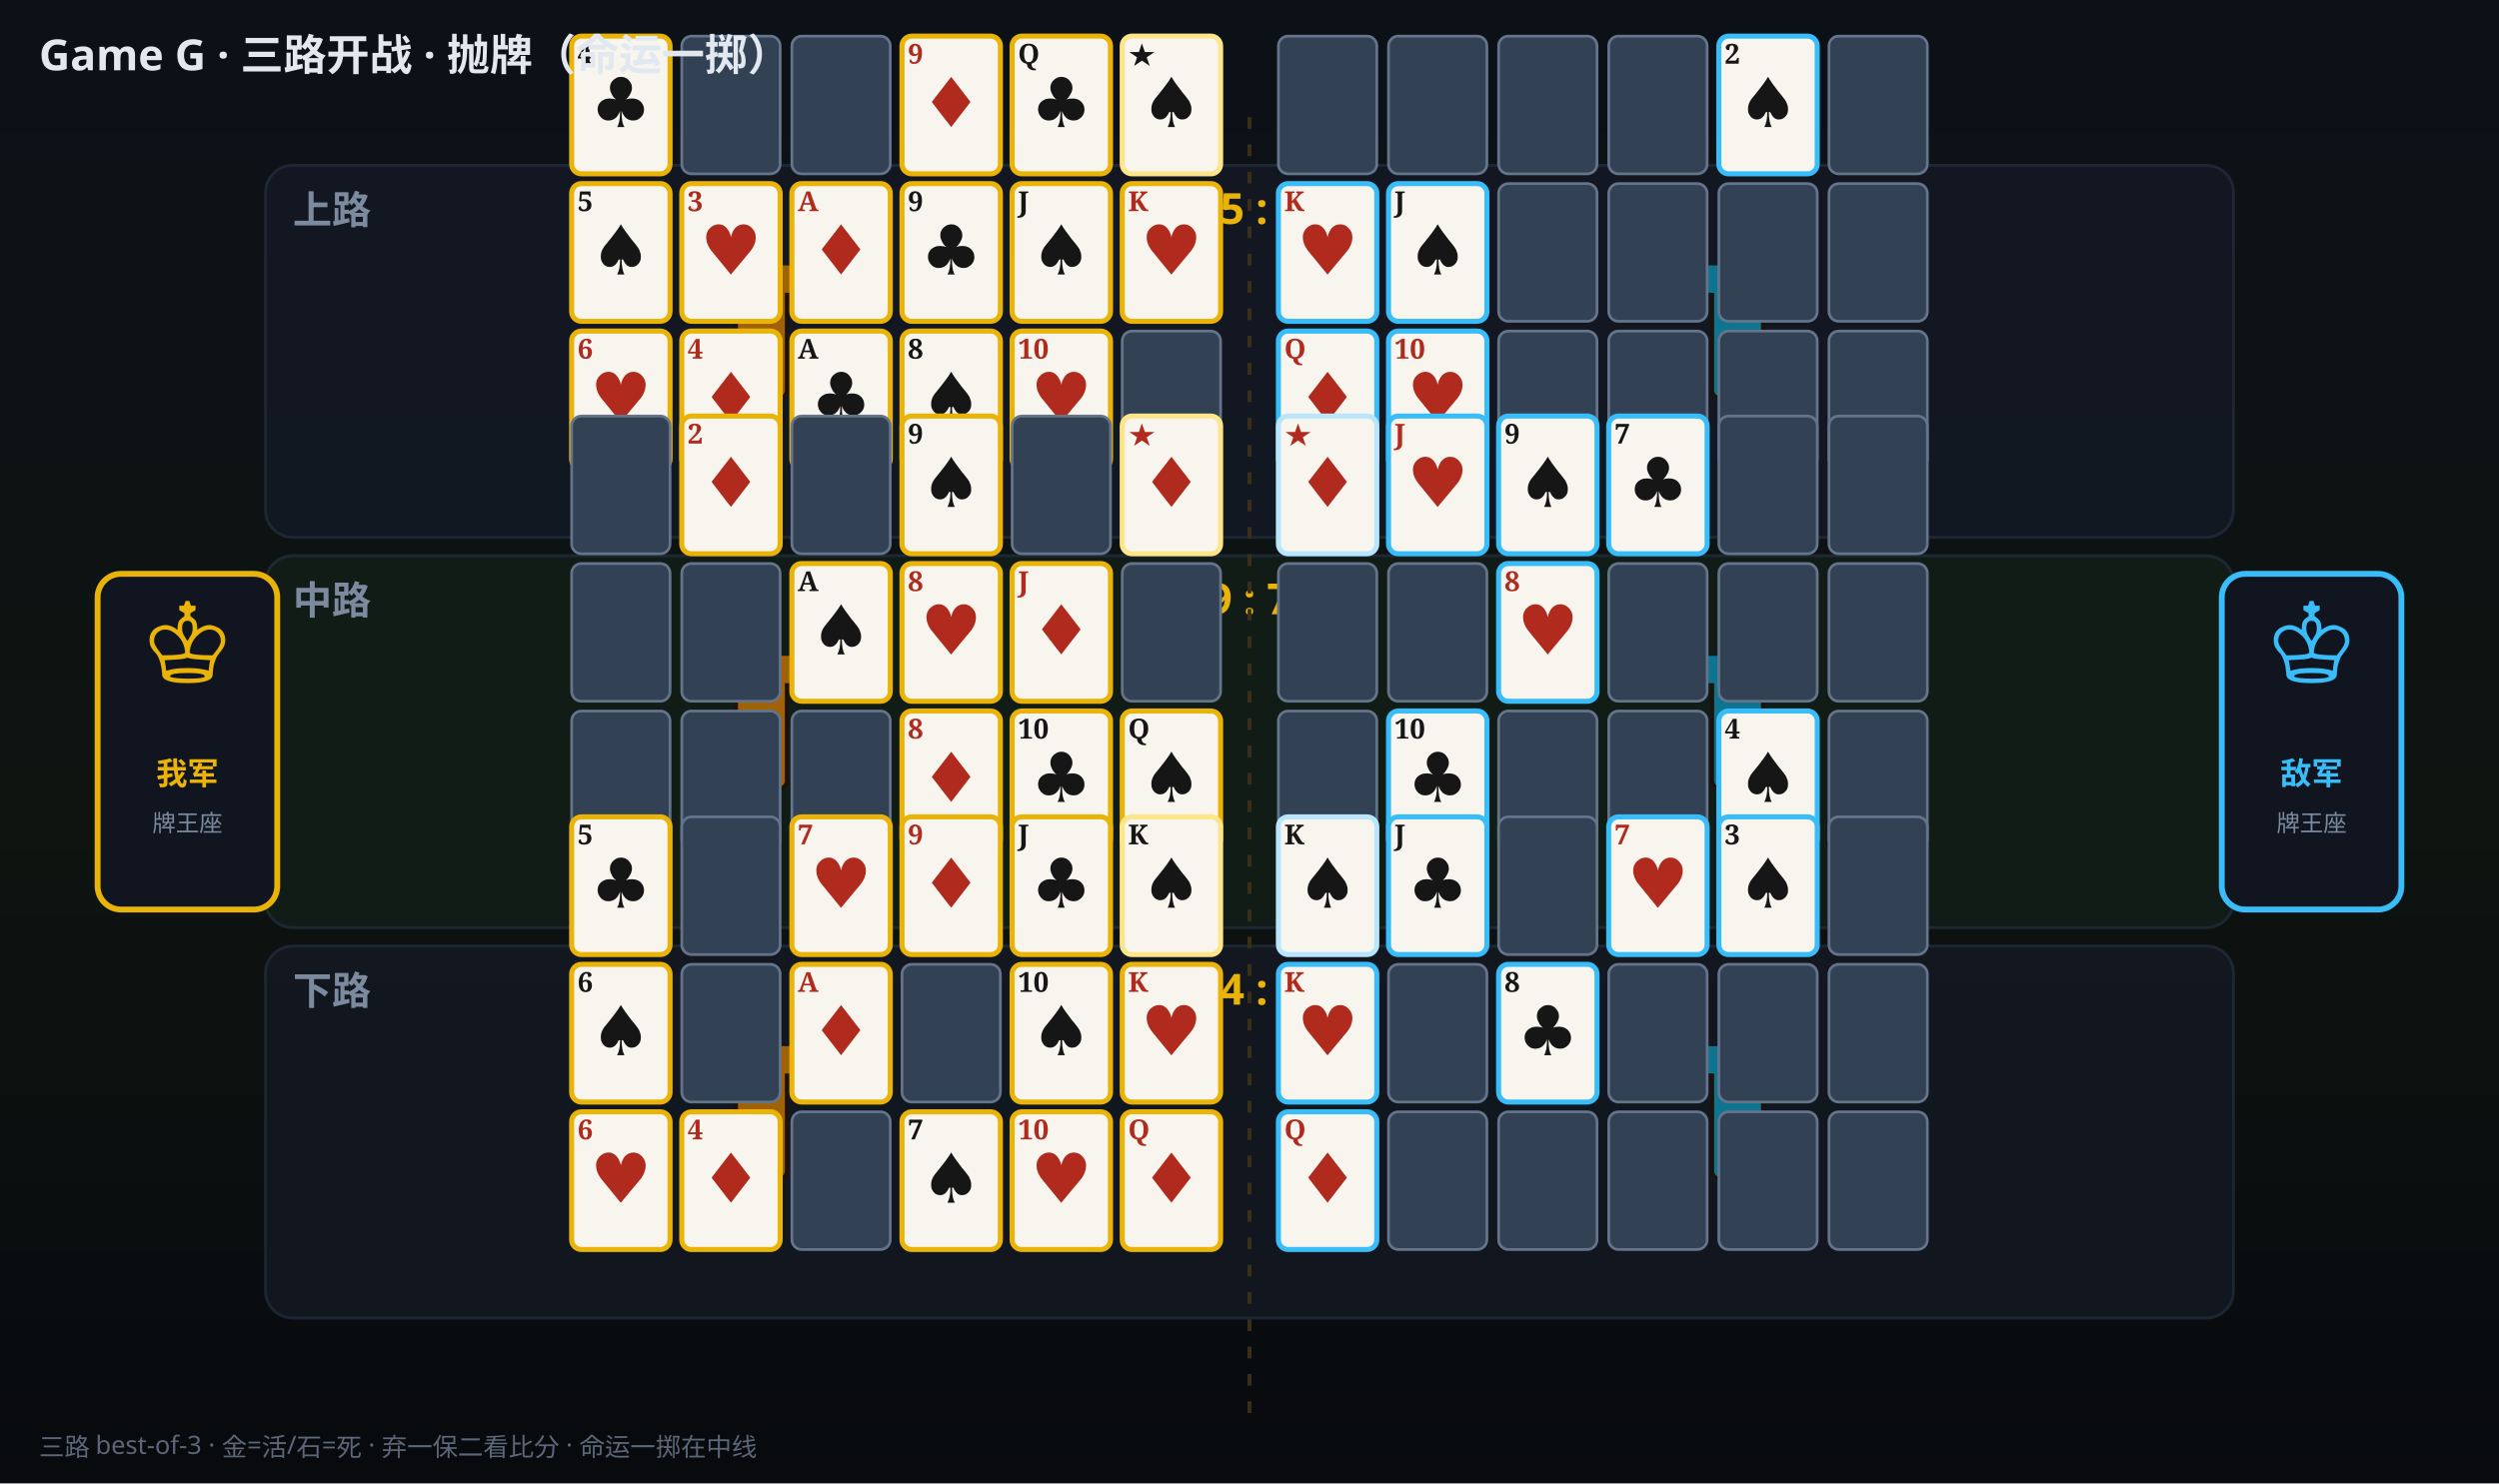
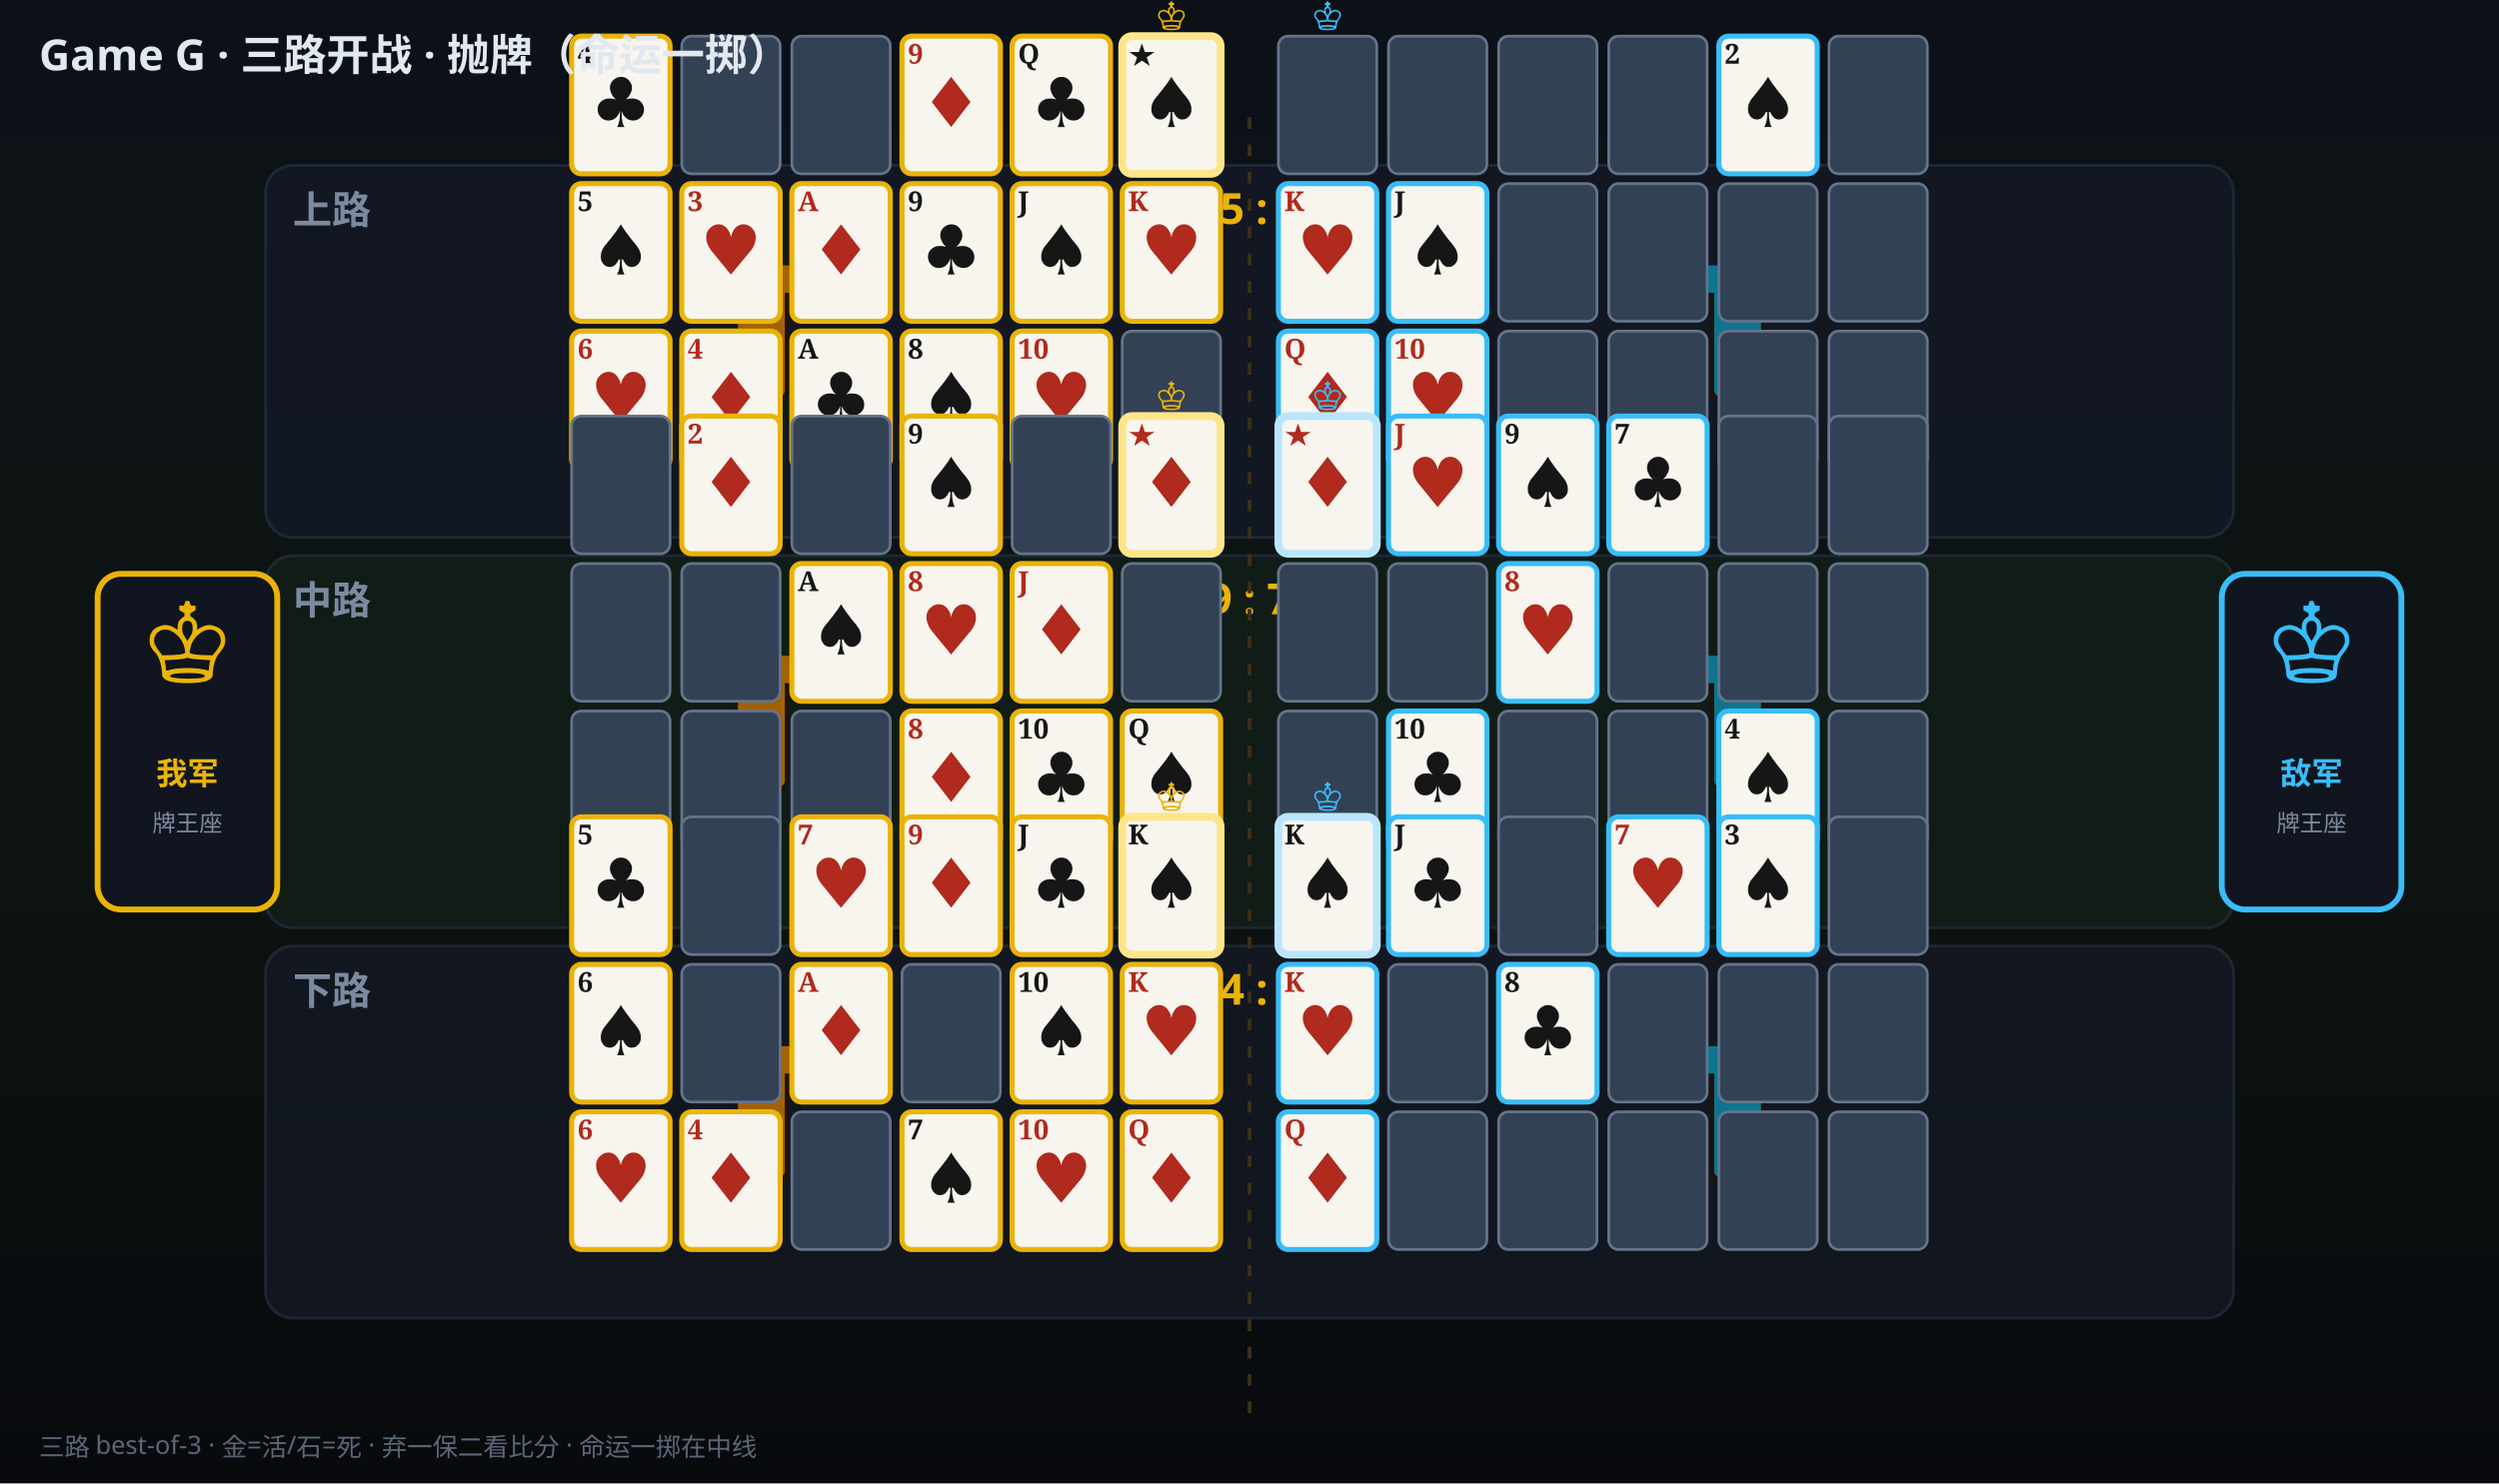
<svg xmlns="http://www.w3.org/2000/svg" width="1280" height="760" viewBox="0 0 1280 760">
  <defs>
    <radialGradient id="glow">
      <stop offset="0%" stop-color="#fff6cc" stop-opacity="0.95" />
      <stop offset="45%" stop-color="#f5c542" stop-opacity="0.7" />
      <stop offset="100%" stop-color="#f5c542" stop-opacity="0" />
    </radialGradient>
    <linearGradient id="ground" x1="0" y1="0" x2="0" y2="1">
      <stop offset="0%" stop-color="#0c1118" />
      <stop offset="55%" stop-color="#0e1410" />
      <stop offset="100%" stop-color="#080a0e" />
    </linearGradient>
  </defs>
  <rect width="1280" height="760" fill="url(#ground)" />
  <rect x="136" y="84.72" width="1008" height="190.56" rx="14" fill="#141a26" stroke="#243042" stroke-width="1.5" opacity="0.7" />
  <text x="150" y="114.72" font-family="system-ui" font-size="20" font-weight="700" fill="#7c8aa0">上路</text>
  <text x="640" y="114.72" text-anchor="middle" font-family="system-ui" font-size="22" font-weight="800" fill="#eab308">15 : 5</text>
  <rect x="136" y="284.72" width="1008" height="190.56" rx="14" fill="#13201a" stroke="#243042" stroke-width="1.5" opacity="0.7" />
  <text x="150" y="314.72" font-family="system-ui" font-size="20" font-weight="700" fill="#7c8aa0">中路</text>
  <text x="640" y="314.72" text-anchor="middle" font-family="system-ui" font-size="22" font-weight="800" fill="#eab308">9 : 7</text>
  <rect x="136" y="484.72" width="1008" height="190.56" rx="14" fill="#141a26" stroke="#243042" stroke-width="1.5" opacity="0.7" />
  <text x="150" y="514.72" font-family="system-ui" font-size="20" font-weight="700" fill="#7c8aa0">下路</text>
  <text x="640" y="514.72" text-anchor="middle" font-family="system-ui" font-size="22" font-weight="800" fill="#eab308">14 : 7</text>
  <line x1="640" y1="60" x2="640" y2="730" stroke="#3b2f1a" stroke-width="2" stroke-dasharray="6 8" />
  <g transform="translate(390,180)">
    <rect x="-13" y="-34" width="26" height="58" rx="4" fill="#a16207" stroke="#1e1208" stroke-width="2" />
    <rect x="-17" y="-44" width="34" height="14" rx="3" fill="#a16207" />
    <text x="0" y="-50" text-anchor="middle" font-size="13" fill="#cbd5e1">♜</text>
  </g>
  <g transform="translate(890,180)">
    <rect x="-13" y="-34" width="26" height="58" rx="4" fill="#0e7490" stroke="#1e1208" stroke-width="2" />
    <rect x="-17" y="-44" width="34" height="14" rx="3" fill="#0e7490" />
    <text x="0" y="-50" text-anchor="middle" font-size="13" fill="#cbd5e1">♜</text>
  </g>
  <g transform="translate(390,380)">
    <rect x="-13" y="-34" width="26" height="58" rx="4" fill="#a16207" stroke="#1e1208" stroke-width="2" />
    <rect x="-17" y="-44" width="34" height="14" rx="3" fill="#a16207" />
    <text x="0" y="-50" text-anchor="middle" font-size="13" fill="#cbd5e1">♜</text>
  </g>
  <g transform="translate(890,380)">
    <rect x="-13" y="-34" width="26" height="58" rx="4" fill="#0e7490" stroke="#1e1208" stroke-width="2" />
    <rect x="-17" y="-44" width="34" height="14" rx="3" fill="#0e7490" />
    <text x="0" y="-50" text-anchor="middle" font-size="13" fill="#cbd5e1">♜</text>
  </g>
  <g transform="translate(390,580)">
    <rect x="-13" y="-34" width="26" height="58" rx="4" fill="#a16207" stroke="#1e1208" stroke-width="2" />
    <rect x="-17" y="-44" width="34" height="14" rx="3" fill="#a16207" />
    <text x="0" y="-50" text-anchor="middle" font-size="13" fill="#cbd5e1">♜</text>
  </g>
  <g transform="translate(890,580)">
    <rect x="-13" y="-34" width="26" height="58" rx="4" fill="#0e7490" stroke="#1e1208" stroke-width="2" />
    <rect x="-17" y="-44" width="34" height="14" rx="3" fill="#0e7490" />
    <text x="0" y="-50" text-anchor="middle" font-size="13" fill="#cbd5e1">♜</text>
  </g>
  <g transform="translate(96,380)">
    <rect x="-46" y="-86" width="92" height="172" rx="12" fill="#10151f" stroke="#eab308" stroke-width="3" />
    <text x="0" y="-30" text-anchor="middle" font-size="64" fill="#eab308">♔</text>
    <text x="0" y="22" text-anchor="middle" font-family="system-ui" font-size="16" font-weight="700" fill="#eab308">我军</text>
    <text x="0" y="46" text-anchor="middle" font-family="system-ui" font-size="12" fill="#7c8aa0">牌王座</text>
  </g>
  <g transform="translate(1184,380)">
    <rect x="-46" y="-86" width="92" height="172" rx="12" fill="#10151f" stroke="#38bdf8" stroke-width="3" />
    <text x="0" y="-30" text-anchor="middle" font-size="64" fill="#38bdf8">♔</text>
    <text x="0" y="22" text-anchor="middle" font-family="system-ui" font-size="16" font-weight="700" fill="#38bdf8">敌军</text>
    <text x="0" y="46" text-anchor="middle" font-family="system-ui" font-size="12" fill="#7c8aa0">牌王座</text>
  </g>
  <g>
    <rect x="292.8" y="169.625" width="50.4" height="70.56" rx="5" fill="#f7f5ee" stroke="#eab308" stroke-width="2.6" />
    <text x="318" y="216.195" text-anchor="middle" font-family="Georgia,serif" font-weight="bold" font-size="35.28" fill="#b02a1e">♥</text>
    <text x="295.8" y="183.737" font-family="Georgia,serif" font-weight="bold" font-size="14.112" fill="#b02a1e">6</text>
  </g>
  <rect x="292.8" y="364.28" width="50.4" height="70.56" rx="5" fill="#334155" stroke="#64748b" stroke-width="1.4" />
  <g>
    <rect x="292.8" y="569.625" width="50.4" height="70.56" rx="5" fill="#f7f5ee" stroke="#eab308" stroke-width="2.6" />
    <text x="318" y="616.195" text-anchor="middle" font-family="Georgia,serif" font-weight="bold" font-size="35.28" fill="#b02a1e">♥</text>
    <text x="295.8" y="583.737" font-family="Georgia,serif" font-weight="bold" font-size="14.112" fill="#b02a1e">6</text>
  </g>
  <rect x="936.8" y="169.625" width="50.4" height="70.56" rx="5" fill="#334155" stroke="#64748b" stroke-width="1.4" />
  <rect x="936.8" y="364.28" width="50.4" height="70.56" rx="5" fill="#334155" stroke="#64748b" stroke-width="1.4" />
  <rect x="936.8" y="569.625" width="50.4" height="70.56" rx="5" fill="#334155" stroke="#64748b" stroke-width="1.4" />
  <g>
    <rect x="292.8" y="94.065" width="50.4" height="70.56" rx="5" fill="#f7f5ee" stroke="#eab308" stroke-width="2.6" />
    <text x="318" y="140.635" text-anchor="middle" font-family="Georgia,serif" font-weight="bold" font-size="35.28" fill="#161616">♠</text>
    <text x="295.8" y="108.177" font-family="Georgia,serif" font-weight="bold" font-size="14.112" fill="#161616">5</text>
  </g>
  <rect x="292.8" y="288.72" width="50.4" height="70.56" rx="5" fill="#334155" stroke="#64748b" stroke-width="1.4" />
  <g>
    <rect x="292.8" y="494.065" width="50.4" height="70.56" rx="5" fill="#f7f5ee" stroke="#eab308" stroke-width="2.6" />
    <text x="318" y="540.635" text-anchor="middle" font-family="Georgia,serif" font-weight="bold" font-size="35.28" fill="#161616">♠</text>
    <text x="295.8" y="508.177" font-family="Georgia,serif" font-weight="bold" font-size="14.112" fill="#161616">6</text>
  </g>
  <rect x="936.8" y="94.065" width="50.4" height="70.56" rx="5" fill="#334155" stroke="#64748b" stroke-width="1.4" />
  <rect x="936.8" y="288.72" width="50.4" height="70.56" rx="5" fill="#334155" stroke="#64748b" stroke-width="1.4" />
  <rect x="936.8" y="494.065" width="50.4" height="70.56" rx="5" fill="#334155" stroke="#64748b" stroke-width="1.4" />
  <g>
    <rect x="292.8" y="18.505" width="50.4" height="70.56" rx="5" fill="#f7f5ee" stroke="#eab308" stroke-width="2.6" />
    <text x="318" y="65.075" text-anchor="middle" font-family="Georgia,serif" font-weight="bold" font-size="35.28" fill="#161616">♣</text>
    <text x="295.8" y="32.617" font-family="Georgia,serif" font-weight="bold" font-size="14.112" fill="#161616">4</text>
  </g>
  <rect x="292.8" y="213.16" width="50.4" height="70.56" rx="5" fill="#334155" stroke="#64748b" stroke-width="1.4" />
  <g>
    <rect x="292.8" y="418.505" width="50.4" height="70.56" rx="5" fill="#f7f5ee" stroke="#eab308" stroke-width="2.6" />
    <text x="318" y="465.075" text-anchor="middle" font-family="Georgia,serif" font-weight="bold" font-size="35.28" fill="#161616">♣</text>
    <text x="295.8" y="432.617" font-family="Georgia,serif" font-weight="bold" font-size="14.112" fill="#161616">5</text>
  </g>
  <rect x="936.8" y="18.505" width="50.4" height="70.56" rx="5" fill="#334155" stroke="#64748b" stroke-width="1.4" />
  <rect x="936.8" y="213.16" width="50.4" height="70.56" rx="5" fill="#334155" stroke="#64748b" stroke-width="1.4" />
  <rect x="936.8" y="418.505" width="50.4" height="70.56" rx="5" fill="#334155" stroke="#64748b" stroke-width="1.4" />
  <g>
    <rect x="349.2" y="169.625" width="50.4" height="70.56" rx="5" fill="#f7f5ee" stroke="#eab308" stroke-width="2.6" />
    <text x="374.4" y="216.195" text-anchor="middle" font-family="Georgia,serif" font-weight="bold" font-size="35.28" fill="#b02a1e">♦</text>
    <text x="352.2" y="183.737" font-family="Georgia,serif" font-weight="bold" font-size="14.112" fill="#b02a1e">4</text>
  </g>
  <rect x="349.2" y="364.28" width="50.4" height="70.56" rx="5" fill="#334155" stroke="#64748b" stroke-width="1.4" />
  <g>
    <rect x="349.2" y="569.625" width="50.4" height="70.56" rx="5" fill="#f7f5ee" stroke="#eab308" stroke-width="2.6" />
    <text x="374.4" y="616.195" text-anchor="middle" font-family="Georgia,serif" font-weight="bold" font-size="35.28" fill="#b02a1e">♦</text>
    <text x="352.2" y="583.737" font-family="Georgia,serif" font-weight="bold" font-size="14.112" fill="#b02a1e">4</text>
  </g>
  <rect x="880.4" y="169.625" width="50.4" height="70.56" rx="5" fill="#334155" stroke="#64748b" stroke-width="1.4" />
  <g>
    <rect x="880.4" y="364.28" width="50.4" height="70.56" rx="5" fill="#f7f5ee" stroke="#38bdf8" stroke-width="2.6" />
    <text x="905.6" y="410.85" text-anchor="middle" font-family="Georgia,serif" font-weight="bold" font-size="35.28" fill="#161616">♠</text>
    <text x="883.4" y="378.392" font-family="Georgia,serif" font-weight="bold" font-size="14.112" fill="#161616">4</text>
  </g>
  <rect x="880.4" y="569.625" width="50.4" height="70.56" rx="5" fill="#334155" stroke="#64748b" stroke-width="1.4" />
  <g>
    <rect x="349.2" y="94.065" width="50.4" height="70.56" rx="5" fill="#f7f5ee" stroke="#eab308" stroke-width="2.6" />
    <text x="374.4" y="140.635" text-anchor="middle" font-family="Georgia,serif" font-weight="bold" font-size="35.28" fill="#b02a1e">♥</text>
    <text x="352.2" y="108.177" font-family="Georgia,serif" font-weight="bold" font-size="14.112" fill="#b02a1e">3</text>
  </g>
  <rect x="349.2" y="288.72" width="50.4" height="70.56" rx="5" fill="#334155" stroke="#64748b" stroke-width="1.4" />
  <rect x="349.2" y="494.065" width="50.4" height="70.56" rx="5" fill="#334155" stroke="#64748b" stroke-width="1.4" />
  <rect x="880.4" y="94.065" width="50.4" height="70.56" rx="5" fill="#334155" stroke="#64748b" stroke-width="1.4" />
  <rect x="880.4" y="288.72" width="50.4" height="70.56" rx="5" fill="#334155" stroke="#64748b" stroke-width="1.4" />
  <rect x="880.4" y="494.065" width="50.4" height="70.56" rx="5" fill="#334155" stroke="#64748b" stroke-width="1.4" />
  <rect x="349.2" y="18.505" width="50.4" height="70.56" rx="5" fill="#334155" stroke="#64748b" stroke-width="1.4" />
  <g>
    <rect x="349.2" y="213.16" width="50.4" height="70.56" rx="5" fill="#f7f5ee" stroke="#eab308" stroke-width="2.6" />
    <text x="374.4" y="259.73" text-anchor="middle" font-family="Georgia,serif" font-weight="bold" font-size="35.28" fill="#b02a1e">♦</text>
    <text x="352.2" y="227.272" font-family="Georgia,serif" font-weight="bold" font-size="14.112" fill="#b02a1e">2</text>
  </g>
  <rect x="349.2" y="418.505" width="50.4" height="70.56" rx="5" fill="#334155" stroke="#64748b" stroke-width="1.4" />
  <g>
    <rect x="880.4" y="18.505" width="50.4" height="70.56" rx="5" fill="#f7f5ee" stroke="#38bdf8" stroke-width="2.6" />
    <text x="905.6" y="65.075" text-anchor="middle" font-family="Georgia,serif" font-weight="bold" font-size="35.28" fill="#161616">♠</text>
    <text x="883.4" y="32.617" font-family="Georgia,serif" font-weight="bold" font-size="14.112" fill="#161616">2</text>
  </g>
  <rect x="880.4" y="213.16" width="50.4" height="70.56" rx="5" fill="#334155" stroke="#64748b" stroke-width="1.4" />
  <g>
    <rect x="880.4" y="418.505" width="50.4" height="70.56" rx="5" fill="#f7f5ee" stroke="#38bdf8" stroke-width="2.6" />
    <text x="905.6" y="465.075" text-anchor="middle" font-family="Georgia,serif" font-weight="bold" font-size="35.28" fill="#161616">♠</text>
    <text x="883.4" y="432.617" font-family="Georgia,serif" font-weight="bold" font-size="14.112" fill="#161616">3</text>
  </g>
  <g>
    <rect x="405.6" y="169.625" width="50.4" height="70.56" rx="5" fill="#f7f5ee" stroke="#eab308" stroke-width="2.6" />
    <text x="430.8" y="216.195" text-anchor="middle" font-family="Georgia,serif" font-weight="bold" font-size="35.28" fill="#161616">♣</text>
    <text x="408.6" y="183.737" font-family="Georgia,serif" font-weight="bold" font-size="14.112" fill="#161616">A</text>
  </g>
  <rect x="405.6" y="364.28" width="50.4" height="70.56" rx="5" fill="#334155" stroke="#64748b" stroke-width="1.4" />
  <rect x="405.6" y="569.625" width="50.4" height="70.56" rx="5" fill="#334155" stroke="#64748b" stroke-width="1.4" />
  <rect x="824" y="169.625" width="50.4" height="70.56" rx="5" fill="#334155" stroke="#64748b" stroke-width="1.4" />
  <rect x="824" y="364.28" width="50.4" height="70.56" rx="5" fill="#334155" stroke="#64748b" stroke-width="1.4" />
  <rect x="824" y="569.625" width="50.4" height="70.56" rx="5" fill="#334155" stroke="#64748b" stroke-width="1.4" />
  <g>
    <rect x="405.6" y="94.065" width="50.4" height="70.56" rx="5" fill="#f7f5ee" stroke="#eab308" stroke-width="2.6" />
    <text x="430.8" y="140.635" text-anchor="middle" font-family="Georgia,serif" font-weight="bold" font-size="35.28" fill="#b02a1e">♦</text>
    <text x="408.6" y="108.177" font-family="Georgia,serif" font-weight="bold" font-size="14.112" fill="#b02a1e">A</text>
  </g>
  <g>
    <rect x="405.6" y="288.72" width="50.4" height="70.56" rx="5" fill="#f7f5ee" stroke="#eab308" stroke-width="2.6" />
    <text x="430.8" y="335.29" text-anchor="middle" font-family="Georgia,serif" font-weight="bold" font-size="35.28" fill="#161616">♠</text>
    <text x="408.6" y="302.832" font-family="Georgia,serif" font-weight="bold" font-size="14.112" fill="#161616">A</text>
  </g>
  <g>
    <rect x="405.6" y="494.065" width="50.4" height="70.56" rx="5" fill="#f7f5ee" stroke="#eab308" stroke-width="2.6" />
    <text x="430.8" y="540.635" text-anchor="middle" font-family="Georgia,serif" font-weight="bold" font-size="35.28" fill="#b02a1e">♦</text>
    <text x="408.6" y="508.177" font-family="Georgia,serif" font-weight="bold" font-size="14.112" fill="#b02a1e">A</text>
  </g>
  <rect x="824" y="94.065" width="50.4" height="70.56" rx="5" fill="#334155" stroke="#64748b" stroke-width="1.4" />
  <rect x="824" y="288.72" width="50.4" height="70.56" rx="5" fill="#334155" stroke="#64748b" stroke-width="1.4" />
  <rect x="824" y="494.065" width="50.4" height="70.56" rx="5" fill="#334155" stroke="#64748b" stroke-width="1.4" />
  <rect x="405.6" y="18.505" width="50.4" height="70.56" rx="5" fill="#334155" stroke="#64748b" stroke-width="1.4" />
  <rect x="405.6" y="213.16" width="50.4" height="70.56" rx="5" fill="#334155" stroke="#64748b" stroke-width="1.4" />
  <g>
    <rect x="405.6" y="418.505" width="50.4" height="70.56" rx="5" fill="#f7f5ee" stroke="#eab308" stroke-width="2.6" />
    <text x="430.8" y="465.075" text-anchor="middle" font-family="Georgia,serif" font-weight="bold" font-size="35.28" fill="#b02a1e">♥</text>
    <text x="408.6" y="432.617" font-family="Georgia,serif" font-weight="bold" font-size="14.112" fill="#b02a1e">7</text>
  </g>
  <rect x="824" y="18.505" width="50.4" height="70.56" rx="5" fill="#334155" stroke="#64748b" stroke-width="1.4" />
  <g>
    <rect x="824" y="213.16" width="50.4" height="70.56" rx="5" fill="#f7f5ee" stroke="#38bdf8" stroke-width="2.6" />
    <text x="849.2" y="259.73" text-anchor="middle" font-family="Georgia,serif" font-weight="bold" font-size="35.28" fill="#161616">♣</text>
    <text x="827" y="227.272" font-family="Georgia,serif" font-weight="bold" font-size="14.112" fill="#161616">7</text>
  </g>
  <g>
    <rect x="824" y="418.505" width="50.4" height="70.56" rx="5" fill="#f7f5ee" stroke="#38bdf8" stroke-width="2.6" />
    <text x="849.2" y="465.075" text-anchor="middle" font-family="Georgia,serif" font-weight="bold" font-size="35.28" fill="#b02a1e">♥</text>
    <text x="827" y="432.617" font-family="Georgia,serif" font-weight="bold" font-size="14.112" fill="#b02a1e">7</text>
  </g>
  <g>
    <rect x="462" y="169.625" width="50.4" height="70.56" rx="5" fill="#f7f5ee" stroke="#eab308" stroke-width="2.6" />
    <text x="487.2" y="216.195" text-anchor="middle" font-family="Georgia,serif" font-weight="bold" font-size="35.28" fill="#161616">♠</text>
    <text x="465" y="183.737" font-family="Georgia,serif" font-weight="bold" font-size="14.112" fill="#161616">8</text>
  </g>
  <g>
    <rect x="462" y="364.28" width="50.4" height="70.56" rx="5" fill="#f7f5ee" stroke="#eab308" stroke-width="2.6" />
    <text x="487.2" y="410.85" text-anchor="middle" font-family="Georgia,serif" font-weight="bold" font-size="35.28" fill="#b02a1e">♦</text>
    <text x="465" y="378.392" font-family="Georgia,serif" font-weight="bold" font-size="14.112" fill="#b02a1e">8</text>
  </g>
  <g>
    <rect x="462" y="569.625" width="50.4" height="70.56" rx="5" fill="#f7f5ee" stroke="#eab308" stroke-width="2.6" />
    <text x="487.2" y="616.195" text-anchor="middle" font-family="Georgia,serif" font-weight="bold" font-size="35.28" fill="#161616">♠</text>
    <text x="465" y="583.737" font-family="Georgia,serif" font-weight="bold" font-size="14.112" fill="#161616">7</text>
  </g>
  <rect x="767.6" y="169.625" width="50.4" height="70.56" rx="5" fill="#334155" stroke="#64748b" stroke-width="1.4" />
  <rect x="767.6" y="364.28" width="50.4" height="70.56" rx="5" fill="#334155" stroke="#64748b" stroke-width="1.4" />
  <rect x="767.6" y="569.625" width="50.4" height="70.56" rx="5" fill="#334155" stroke="#64748b" stroke-width="1.4" />
  <g>
    <rect x="462" y="94.065" width="50.4" height="70.56" rx="5" fill="#f7f5ee" stroke="#eab308" stroke-width="2.6" />
    <text x="487.2" y="140.635" text-anchor="middle" font-family="Georgia,serif" font-weight="bold" font-size="35.28" fill="#161616">♣</text>
    <text x="465" y="108.177" font-family="Georgia,serif" font-weight="bold" font-size="14.112" fill="#161616">9</text>
  </g>
  <g>
    <rect x="462" y="288.72" width="50.4" height="70.56" rx="5" fill="#f7f5ee" stroke="#eab308" stroke-width="2.6" />
    <text x="487.2" y="335.29" text-anchor="middle" font-family="Georgia,serif" font-weight="bold" font-size="35.28" fill="#b02a1e">♥</text>
    <text x="465" y="302.832" font-family="Georgia,serif" font-weight="bold" font-size="14.112" fill="#b02a1e">8</text>
  </g>
  <rect x="462" y="494.065" width="50.4" height="70.56" rx="5" fill="#334155" stroke="#64748b" stroke-width="1.4" />
  <rect x="767.6" y="94.065" width="50.4" height="70.56" rx="5" fill="#334155" stroke="#64748b" stroke-width="1.4" />
  <g>
    <rect x="767.6" y="288.72" width="50.4" height="70.56" rx="5" fill="#f7f5ee" stroke="#38bdf8" stroke-width="2.6" />
    <text x="792.8" y="335.29" text-anchor="middle" font-family="Georgia,serif" font-weight="bold" font-size="35.28" fill="#b02a1e">♥</text>
    <text x="770.6" y="302.832" font-family="Georgia,serif" font-weight="bold" font-size="14.112" fill="#b02a1e">8</text>
  </g>
  <g>
    <rect x="767.6" y="494.065" width="50.4" height="70.56" rx="5" fill="#f7f5ee" stroke="#38bdf8" stroke-width="2.6" />
    <text x="792.8" y="540.635" text-anchor="middle" font-family="Georgia,serif" font-weight="bold" font-size="35.28" fill="#161616">♣</text>
    <text x="770.6" y="508.177" font-family="Georgia,serif" font-weight="bold" font-size="14.112" fill="#161616">8</text>
  </g>
  <g>
    <rect x="462" y="18.505" width="50.4" height="70.56" rx="5" fill="#f7f5ee" stroke="#eab308" stroke-width="2.6" />
    <text x="487.2" y="65.075" text-anchor="middle" font-family="Georgia,serif" font-weight="bold" font-size="35.28" fill="#b02a1e">♦</text>
    <text x="465" y="32.617" font-family="Georgia,serif" font-weight="bold" font-size="14.112" fill="#b02a1e">9</text>
  </g>
  <g>
    <rect x="462" y="213.16" width="50.4" height="70.56" rx="5" fill="#f7f5ee" stroke="#eab308" stroke-width="2.6" />
    <text x="487.2" y="259.73" text-anchor="middle" font-family="Georgia,serif" font-weight="bold" font-size="35.28" fill="#161616">♠</text>
    <text x="465" y="227.272" font-family="Georgia,serif" font-weight="bold" font-size="14.112" fill="#161616">9</text>
  </g>
  <g>
    <rect x="462" y="418.505" width="50.4" height="70.56" rx="5" fill="#f7f5ee" stroke="#eab308" stroke-width="2.6" />
    <text x="487.2" y="465.075" text-anchor="middle" font-family="Georgia,serif" font-weight="bold" font-size="35.28" fill="#b02a1e">♦</text>
    <text x="465" y="432.617" font-family="Georgia,serif" font-weight="bold" font-size="14.112" fill="#b02a1e">9</text>
  </g>
  <rect x="767.6" y="18.505" width="50.4" height="70.56" rx="5" fill="#334155" stroke="#64748b" stroke-width="1.4" />
  <g>
    <rect x="767.6" y="213.16" width="50.4" height="70.56" rx="5" fill="#f7f5ee" stroke="#38bdf8" stroke-width="2.6" />
    <text x="792.8" y="259.73" text-anchor="middle" font-family="Georgia,serif" font-weight="bold" font-size="35.28" fill="#161616">♠</text>
    <text x="770.6" y="227.272" font-family="Georgia,serif" font-weight="bold" font-size="14.112" fill="#161616">9</text>
  </g>
  <rect x="767.6" y="418.505" width="50.4" height="70.56" rx="5" fill="#334155" stroke="#64748b" stroke-width="1.4" />
  <g>
    <rect x="518.4" y="169.625" width="50.4" height="70.56" rx="5" fill="#f7f5ee" stroke="#eab308" stroke-width="2.6" />
    <text x="543.6" y="216.195" text-anchor="middle" font-family="Georgia,serif" font-weight="bold" font-size="35.28" fill="#b02a1e">♥</text>
    <text x="521.4" y="183.737" font-family="Georgia,serif" font-weight="bold" font-size="14.112" fill="#b02a1e">10</text>
  </g>
  <g>
    <rect x="518.4" y="364.28" width="50.4" height="70.56" rx="5" fill="#f7f5ee" stroke="#eab308" stroke-width="2.6" />
    <text x="543.6" y="410.85" text-anchor="middle" font-family="Georgia,serif" font-weight="bold" font-size="35.28" fill="#161616">♣</text>
    <text x="521.4" y="378.392" font-family="Georgia,serif" font-weight="bold" font-size="14.112" fill="#161616">10</text>
  </g>
  <g>
    <rect x="518.4" y="569.625" width="50.4" height="70.56" rx="5" fill="#f7f5ee" stroke="#eab308" stroke-width="2.6" />
    <text x="543.6" y="616.195" text-anchor="middle" font-family="Georgia,serif" font-weight="bold" font-size="35.28" fill="#b02a1e">♥</text>
    <text x="521.4" y="583.737" font-family="Georgia,serif" font-weight="bold" font-size="14.112" fill="#b02a1e">10</text>
  </g>
  <g>
    <rect x="711.2" y="169.625" width="50.4" height="70.56" rx="5" fill="#f7f5ee" stroke="#38bdf8" stroke-width="2.6" />
    <text x="736.4" y="216.195" text-anchor="middle" font-family="Georgia,serif" font-weight="bold" font-size="35.28" fill="#b02a1e">♥</text>
    <text x="714.2" y="183.737" font-family="Georgia,serif" font-weight="bold" font-size="14.112" fill="#b02a1e">10</text>
  </g>
  <g>
    <rect x="711.2" y="364.28" width="50.4" height="70.56" rx="5" fill="#f7f5ee" stroke="#38bdf8" stroke-width="2.6" />
    <text x="736.4" y="410.85" text-anchor="middle" font-family="Georgia,serif" font-weight="bold" font-size="35.28" fill="#161616">♣</text>
    <text x="714.2" y="378.392" font-family="Georgia,serif" font-weight="bold" font-size="14.112" fill="#161616">10</text>
  </g>
  <rect x="711.2" y="569.625" width="50.4" height="70.56" rx="5" fill="#334155" stroke="#64748b" stroke-width="1.4" />
  <g>
    <rect x="518.4" y="94.065" width="50.4" height="70.56" rx="5" fill="#f7f5ee" stroke="#eab308" stroke-width="2.6" />
    <text x="543.6" y="140.635" text-anchor="middle" font-family="Georgia,serif" font-weight="bold" font-size="35.28" fill="#161616">♠</text>
    <text x="521.4" y="108.177" font-family="Georgia,serif" font-weight="bold" font-size="14.112" fill="#161616">J</text>
  </g>
  <g>
    <rect x="518.4" y="288.72" width="50.4" height="70.56" rx="5" fill="#f7f5ee" stroke="#eab308" stroke-width="2.6" />
    <text x="543.6" y="335.29" text-anchor="middle" font-family="Georgia,serif" font-weight="bold" font-size="35.28" fill="#b02a1e">♦</text>
    <text x="521.4" y="302.832" font-family="Georgia,serif" font-weight="bold" font-size="14.112" fill="#b02a1e">J</text>
  </g>
  <g>
    <rect x="518.4" y="494.065" width="50.4" height="70.56" rx="5" fill="#f7f5ee" stroke="#eab308" stroke-width="2.6" />
    <text x="543.6" y="540.635" text-anchor="middle" font-family="Georgia,serif" font-weight="bold" font-size="35.28" fill="#161616">♠</text>
    <text x="521.4" y="508.177" font-family="Georgia,serif" font-weight="bold" font-size="14.112" fill="#161616">10</text>
  </g>
  <g>
    <rect x="711.2" y="94.065" width="50.4" height="70.56" rx="5" fill="#f7f5ee" stroke="#38bdf8" stroke-width="2.6" />
    <text x="736.4" y="140.635" text-anchor="middle" font-family="Georgia,serif" font-weight="bold" font-size="35.28" fill="#161616">♠</text>
    <text x="714.2" y="108.177" font-family="Georgia,serif" font-weight="bold" font-size="14.112" fill="#161616">J</text>
  </g>
  <rect x="711.2" y="288.72" width="50.4" height="70.56" rx="5" fill="#334155" stroke="#64748b" stroke-width="1.4" />
  <rect x="711.2" y="494.065" width="50.4" height="70.56" rx="5" fill="#334155" stroke="#64748b" stroke-width="1.4" />
  <g>
    <rect x="518.4" y="18.505" width="50.4" height="70.56" rx="5" fill="#f7f5ee" stroke="#eab308" stroke-width="2.6" />
    <text x="543.6" y="65.075" text-anchor="middle" font-family="Georgia,serif" font-weight="bold" font-size="35.28" fill="#161616">♣</text>
    <text x="521.4" y="32.617" font-family="Georgia,serif" font-weight="bold" font-size="14.112" fill="#161616">Q</text>
  </g>
  <rect x="518.4" y="213.16" width="50.4" height="70.56" rx="5" fill="#334155" stroke="#64748b" stroke-width="1.4" />
  <g>
    <rect x="518.4" y="418.505" width="50.4" height="70.56" rx="5" fill="#f7f5ee" stroke="#eab308" stroke-width="2.6" />
    <text x="543.6" y="465.075" text-anchor="middle" font-family="Georgia,serif" font-weight="bold" font-size="35.28" fill="#161616">♣</text>
    <text x="521.4" y="432.617" font-family="Georgia,serif" font-weight="bold" font-size="14.112" fill="#161616">J</text>
  </g>
  <rect x="711.2" y="18.505" width="50.4" height="70.56" rx="5" fill="#334155" stroke="#64748b" stroke-width="1.4" />
  <g>
    <rect x="711.2" y="213.16" width="50.4" height="70.56" rx="5" fill="#f7f5ee" stroke="#38bdf8" stroke-width="2.6" />
    <text x="736.4" y="259.73" text-anchor="middle" font-family="Georgia,serif" font-weight="bold" font-size="35.28" fill="#b02a1e">♥</text>
    <text x="714.2" y="227.272" font-family="Georgia,serif" font-weight="bold" font-size="14.112" fill="#b02a1e">J</text>
  </g>
  <g>
    <rect x="711.2" y="418.505" width="50.4" height="70.56" rx="5" fill="#f7f5ee" stroke="#38bdf8" stroke-width="2.6" />
    <text x="736.4" y="465.075" text-anchor="middle" font-family="Georgia,serif" font-weight="bold" font-size="35.28" fill="#161616">♣</text>
    <text x="714.2" y="432.617" font-family="Georgia,serif" font-weight="bold" font-size="14.112" fill="#161616">J</text>
  </g>
  <rect x="574.8" y="169.625" width="50.4" height="70.56" rx="5" fill="#334155" stroke="#64748b" stroke-width="1.4" />
  <g>
    <rect x="574.8" y="364.28" width="50.4" height="70.56" rx="5" fill="#f7f5ee" stroke="#eab308" stroke-width="2.6" />
    <text x="600" y="410.85" text-anchor="middle" font-family="Georgia,serif" font-weight="bold" font-size="35.28" fill="#161616">♠</text>
    <text x="577.8" y="378.392" font-family="Georgia,serif" font-weight="bold" font-size="14.112" fill="#161616">Q</text>
  </g>
  <g>
    <rect x="574.8" y="569.625" width="50.4" height="70.56" rx="5" fill="#f7f5ee" stroke="#eab308" stroke-width="2.6" />
    <text x="600" y="616.195" text-anchor="middle" font-family="Georgia,serif" font-weight="bold" font-size="35.28" fill="#b02a1e">♦</text>
    <text x="577.8" y="583.737" font-family="Georgia,serif" font-weight="bold" font-size="14.112" fill="#b02a1e">Q</text>
  </g>
  <g>
    <rect x="654.8" y="169.625" width="50.4" height="70.56" rx="5" fill="#f7f5ee" stroke="#38bdf8" stroke-width="2.6" />
    <text x="680" y="216.195" text-anchor="middle" font-family="Georgia,serif" font-weight="bold" font-size="35.28" fill="#b02a1e">♦</text>
    <text x="657.8" y="183.737" font-family="Georgia,serif" font-weight="bold" font-size="14.112" fill="#b02a1e">Q</text>
  </g>
  <rect x="654.8" y="364.28" width="50.4" height="70.56" rx="5" fill="#334155" stroke="#64748b" stroke-width="1.4" />
  <g>
    <rect x="654.8" y="569.625" width="50.4" height="70.56" rx="5" fill="#f7f5ee" stroke="#38bdf8" stroke-width="2.6" />
    <text x="680" y="616.195" text-anchor="middle" font-family="Georgia,serif" font-weight="bold" font-size="35.28" fill="#b02a1e">♦</text>
    <text x="657.8" y="583.737" font-family="Georgia,serif" font-weight="bold" font-size="14.112" fill="#b02a1e">Q</text>
  </g>
  <g>
    <rect x="574.8" y="94.065" width="50.4" height="70.56" rx="5" fill="#f7f5ee" stroke="#eab308" stroke-width="2.6" />
    <text x="600" y="140.635" text-anchor="middle" font-family="Georgia,serif" font-weight="bold" font-size="35.28" fill="#b02a1e">♥</text>
    <text x="577.8" y="108.177" font-family="Georgia,serif" font-weight="bold" font-size="14.112" fill="#b02a1e">K</text>
  </g>
  <rect x="574.8" y="288.72" width="50.4" height="70.56" rx="5" fill="#334155" stroke="#64748b" stroke-width="1.4" />
  <g>
    <rect x="574.8" y="494.065" width="50.4" height="70.56" rx="5" fill="#f7f5ee" stroke="#eab308" stroke-width="2.6" />
    <text x="600" y="540.635" text-anchor="middle" font-family="Georgia,serif" font-weight="bold" font-size="35.28" fill="#b02a1e">♥</text>
    <text x="577.8" y="508.177" font-family="Georgia,serif" font-weight="bold" font-size="14.112" fill="#b02a1e">K</text>
  </g>
  <g>
    <rect x="654.8" y="94.065" width="50.4" height="70.56" rx="5" fill="#f7f5ee" stroke="#38bdf8" stroke-width="2.6" />
    <text x="680" y="140.635" text-anchor="middle" font-family="Georgia,serif" font-weight="bold" font-size="35.28" fill="#b02a1e">♥</text>
    <text x="657.8" y="108.177" font-family="Georgia,serif" font-weight="bold" font-size="14.112" fill="#b02a1e">K</text>
  </g>
  <rect x="654.8" y="288.72" width="50.4" height="70.56" rx="5" fill="#334155" stroke="#64748b" stroke-width="1.4" />
  <g>
    <rect x="654.8" y="494.065" width="50.4" height="70.56" rx="5" fill="#f7f5ee" stroke="#38bdf8" stroke-width="2.6" />
    <text x="680" y="540.635" text-anchor="middle" font-family="Georgia,serif" font-weight="bold" font-size="35.28" fill="#b02a1e">♥</text>
    <text x="657.8" y="508.177" font-family="Georgia,serif" font-weight="bold" font-size="14.112" fill="#b02a1e">K</text>
  </g>
  <g>
-     <rect x="574.8" y="18.505" width="50.4" height="70.56" rx="5" fill="#f7f5ee" stroke="#fde68a" stroke-width="2.6" />
+     <rect x="574.8" y="18.505" width="50.4" height="70.56" rx="5" fill="#f7f5ee" stroke="#fde68a" stroke-width="4" />
    <text x="600" y="65.075" text-anchor="middle" font-family="Georgia,serif" font-weight="bold" font-size="35.28" fill="#161616">♠</text>
    <text x="577.8" y="32.617" font-family="Georgia,serif" font-weight="bold" font-size="14.112" fill="#161616">★</text>
  </g>
-   <g>
-     <rect x="574.8" y="213.16" width="50.4" height="70.56" rx="5" fill="#f7f5ee" stroke="#fde68a" stroke-width="2.6" />
+   <text x="600" y="15.505" text-anchor="middle" font-size="22.579" fill="#eab308">♔</text>
+   <g>
+     <rect x="574.8" y="213.16" width="50.4" height="70.56" rx="5" fill="#f7f5ee" stroke="#fde68a" stroke-width="4" />
    <text x="600" y="259.73" text-anchor="middle" font-family="Georgia,serif" font-weight="bold" font-size="35.28" fill="#b02a1e">♦</text>
    <text x="577.8" y="227.272" font-family="Georgia,serif" font-weight="bold" font-size="14.112" fill="#b02a1e">★</text>
  </g>
-   <g>
-     <rect x="574.8" y="418.505" width="50.4" height="70.56" rx="5" fill="#f7f5ee" stroke="#fde68a" stroke-width="2.6" />
+   <text x="600" y="210.16" text-anchor="middle" font-size="22.579" fill="#eab308">♔</text>
+   <g>
+     <rect x="574.8" y="418.505" width="50.4" height="70.56" rx="5" fill="#f7f5ee" stroke="#fde68a" stroke-width="4" />
    <text x="600" y="465.075" text-anchor="middle" font-family="Georgia,serif" font-weight="bold" font-size="35.28" fill="#161616">♠</text>
    <text x="577.8" y="432.617" font-family="Georgia,serif" font-weight="bold" font-size="14.112" fill="#161616">K</text>
  </g>
+   <text x="600" y="415.505" text-anchor="middle" font-size="22.579" fill="#eab308">♔</text>
  <rect x="654.8" y="18.505" width="50.4" height="70.56" rx="5" fill="#334155" stroke="#64748b" stroke-width="1.4" />
-   <g>
-     <rect x="654.8" y="213.16" width="50.4" height="70.56" rx="5" fill="#f7f5ee" stroke="#bae6fd" stroke-width="2.6" />
+   <text x="680" y="15.505" text-anchor="middle" font-size="22.579" fill="#38bdf8">♔</text>
+   <g>
+     <rect x="654.8" y="213.16" width="50.4" height="70.56" rx="5" fill="#f7f5ee" stroke="#bae6fd" stroke-width="4" />
    <text x="680" y="259.73" text-anchor="middle" font-family="Georgia,serif" font-weight="bold" font-size="35.28" fill="#b02a1e">♦</text>
    <text x="657.8" y="227.272" font-family="Georgia,serif" font-weight="bold" font-size="14.112" fill="#b02a1e">★</text>
  </g>
-   <g>
-     <rect x="654.8" y="418.505" width="50.4" height="70.56" rx="5" fill="#f7f5ee" stroke="#bae6fd" stroke-width="2.6" />
+   <text x="680" y="210.16" text-anchor="middle" font-size="22.579" fill="#38bdf8">♔</text>
+   <g>
+     <rect x="654.8" y="418.505" width="50.4" height="70.56" rx="5" fill="#f7f5ee" stroke="#bae6fd" stroke-width="4" />
    <text x="680" y="465.075" text-anchor="middle" font-family="Georgia,serif" font-weight="bold" font-size="35.28" fill="#161616">♠</text>
    <text x="657.8" y="432.617" font-family="Georgia,serif" font-weight="bold" font-size="14.112" fill="#161616">K</text>
  </g>
+   <text x="680" y="415.505" text-anchor="middle" font-size="22.579" fill="#38bdf8">♔</text>
  <text x="20" y="36" font-family="system-ui" font-size="22" font-weight="700" fill="#e2e8f0">Game G · 三路开战 · 抛牌（命运一掷）</text>
  <text x="20" y="746" font-family="system-ui" font-size="13" fill="#5b6678">三路 best-of-3 · 金=活/石=死 · 弃一保二看比分 · 命运一掷在中线</text>
</svg>
